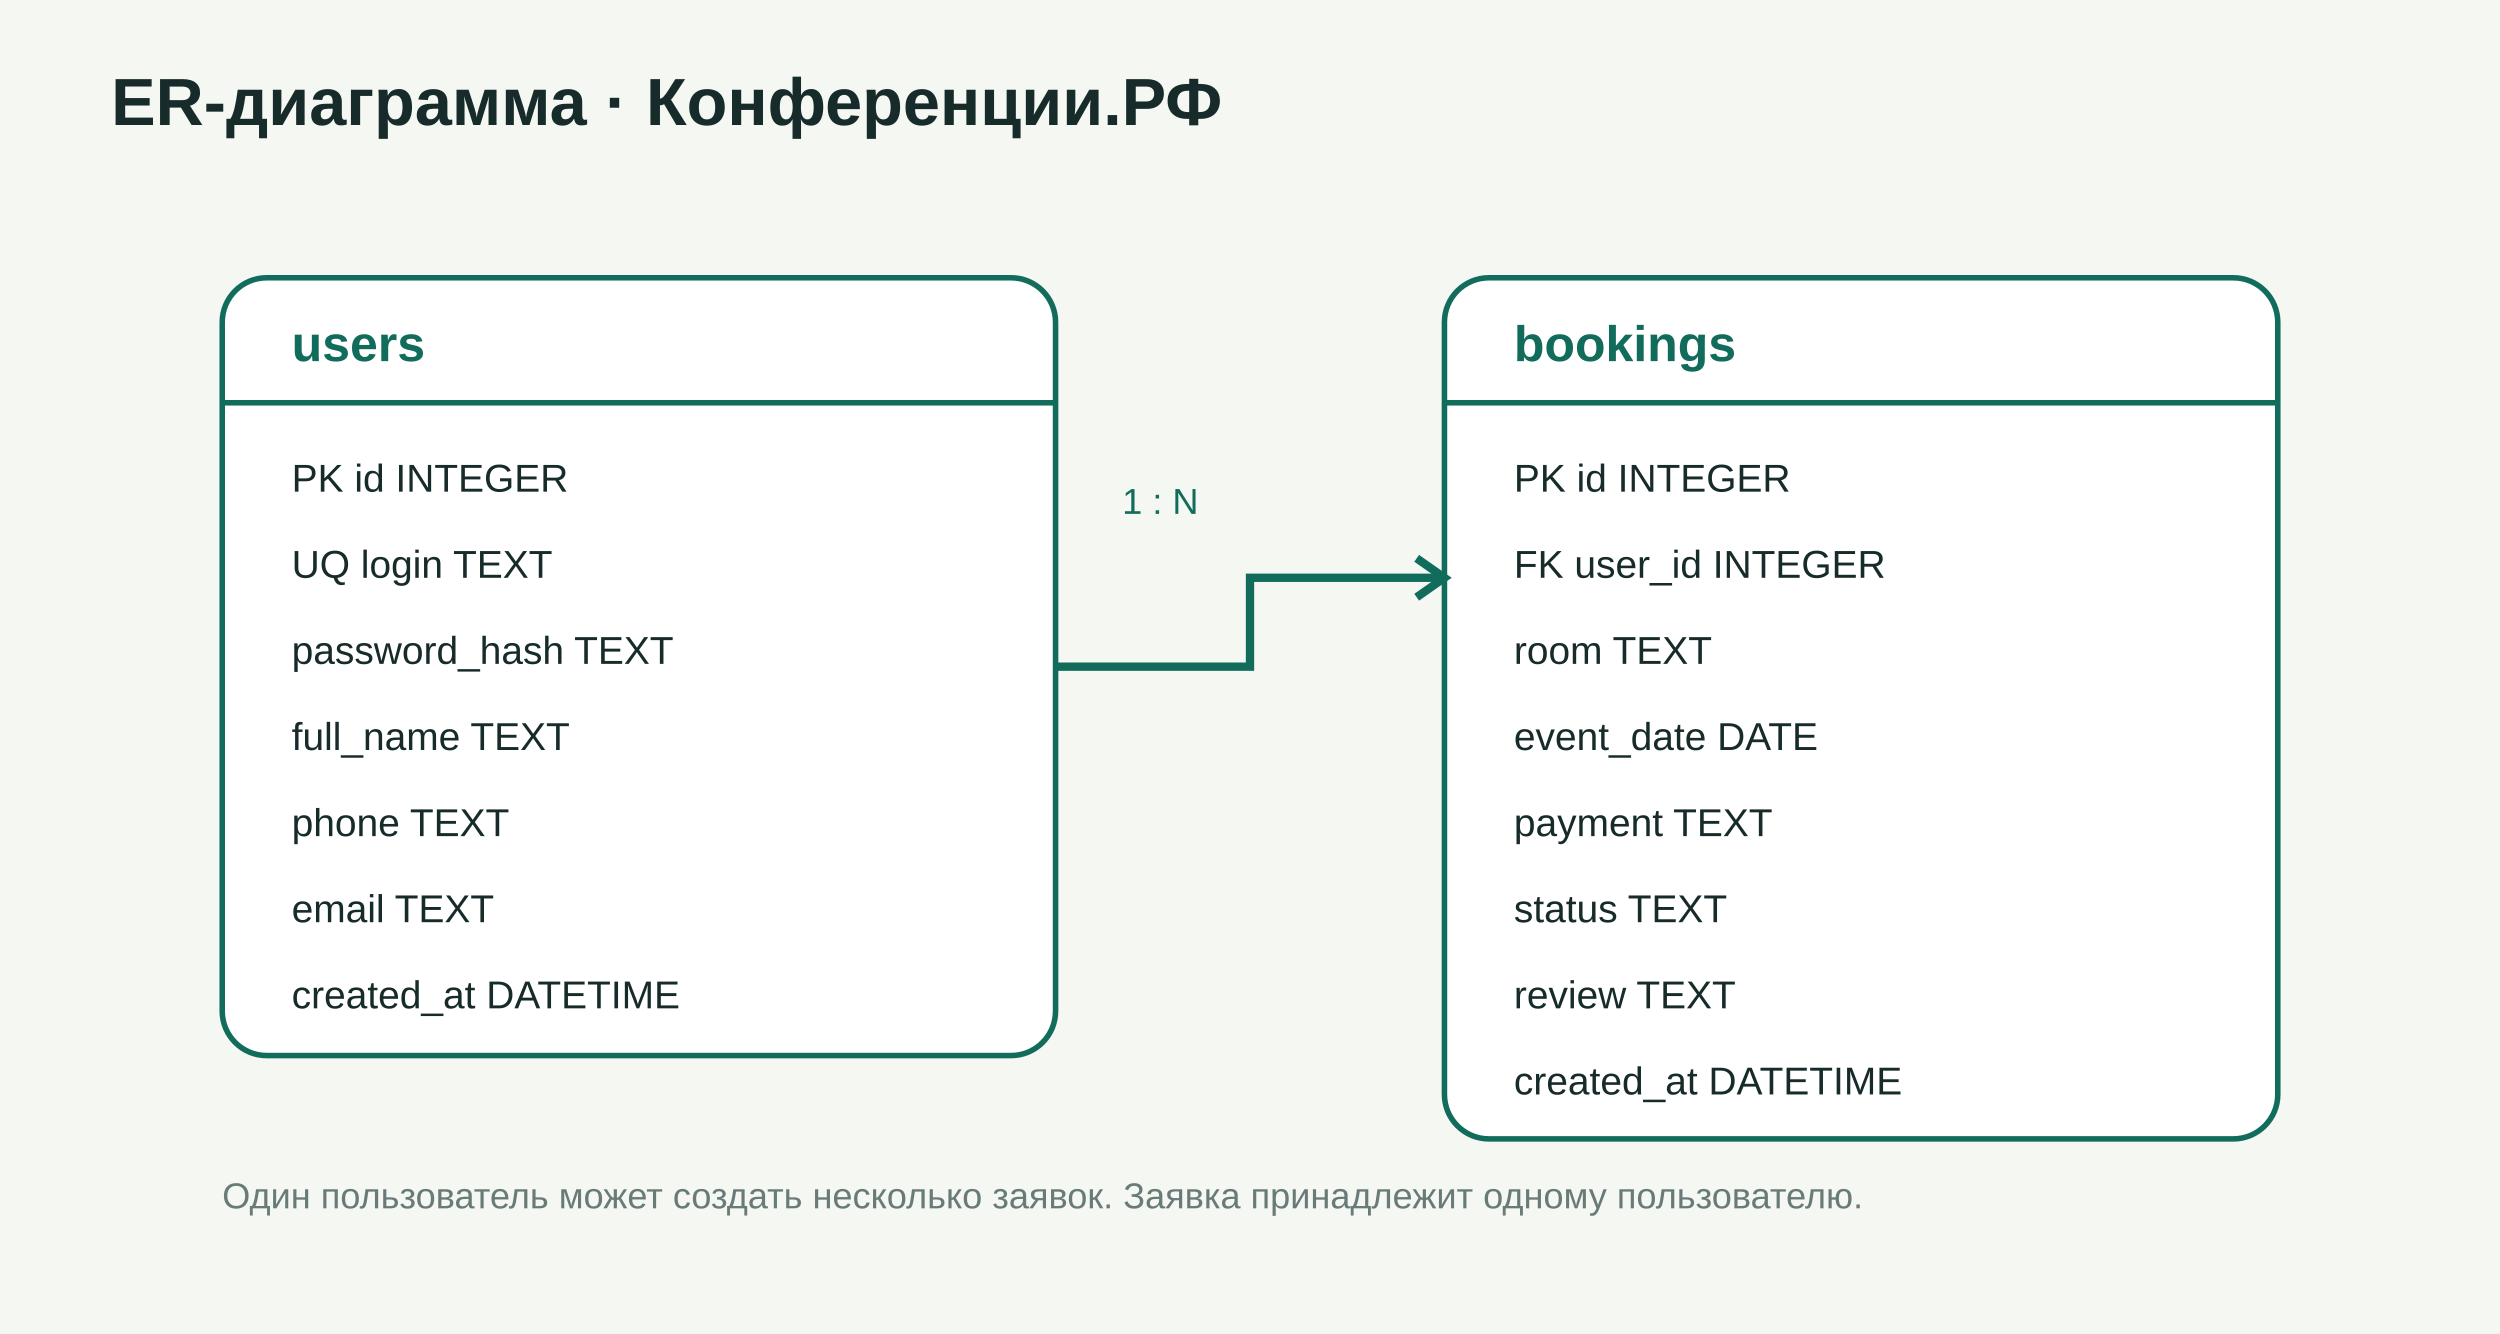
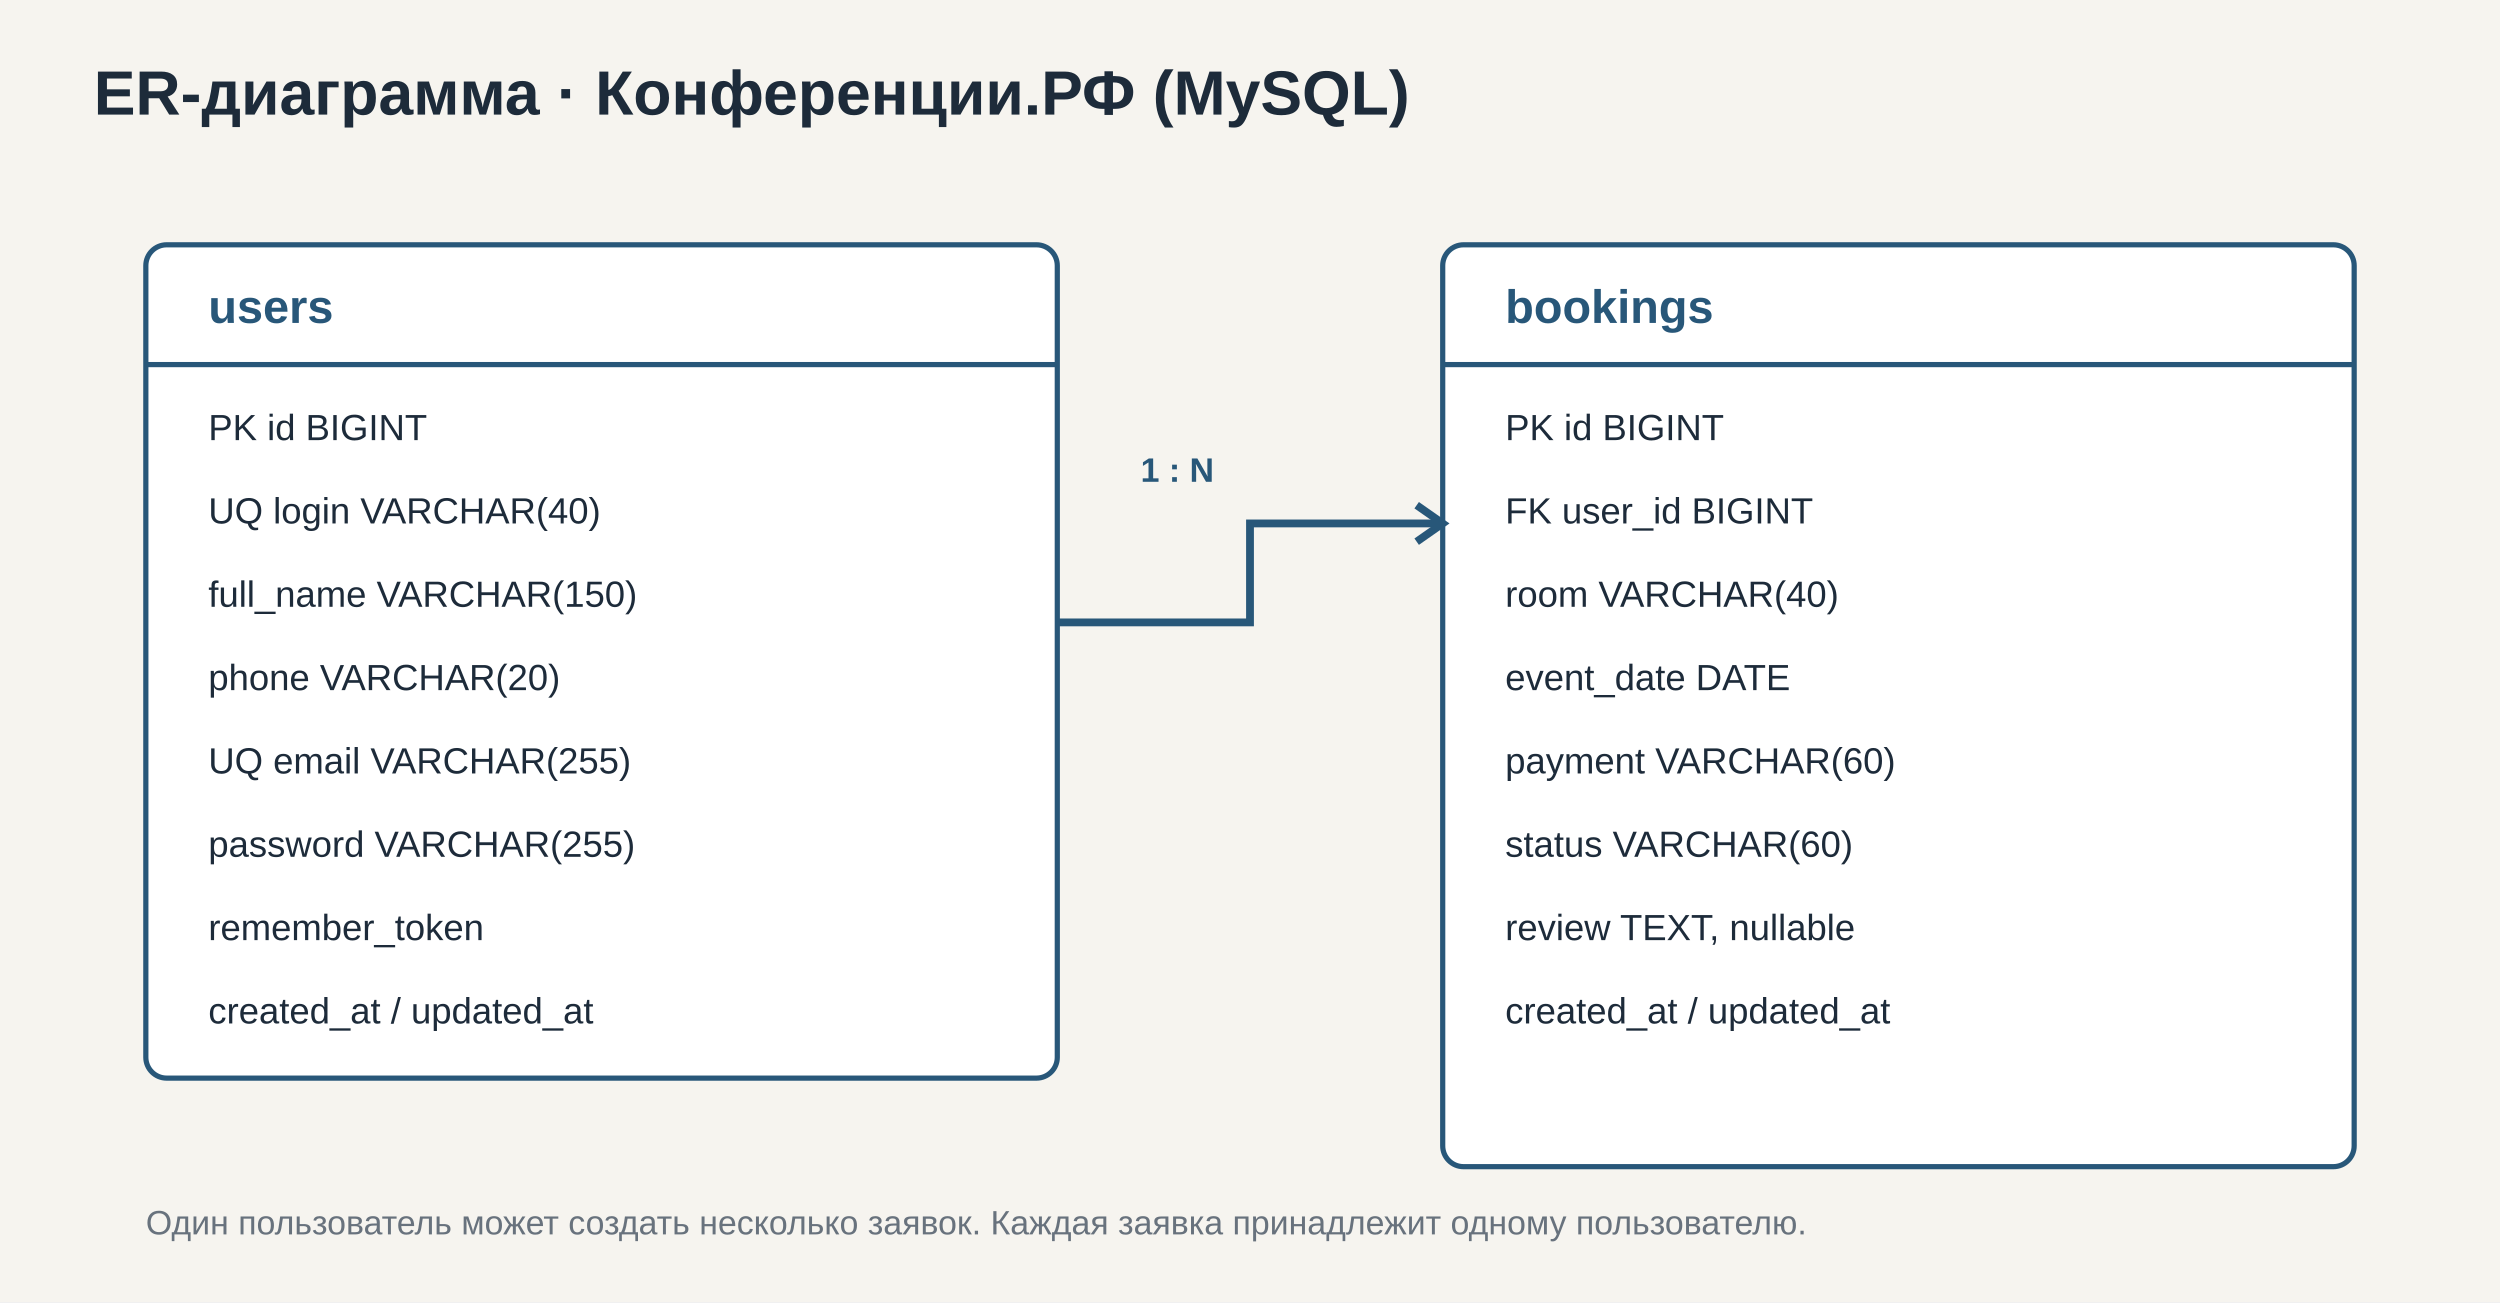
- <svg xmlns="http://www.w3.org/2000/svg" width="900" height="480" viewBox="0 0 900 480">
-   <rect width="900" height="480" fill="#f5f7f3" />
-   <text x="40" y="45" font-family="Arial" font-size="24" font-weight="700" fill="#172b2a">ER-диаграмма · Конференции.РФ</text>
-   <rect x="80" y="100" width="300" height="280" rx="16" fill="#fff" stroke="#126c5b" stroke-width="2" />
-   <path d="M80 145H380" stroke="#126c5b" stroke-width="2" />
-   <text x="105" y="130" font-family="Arial" font-size="18" font-weight="700" fill="#126c5b">users</text>
-   <g font-family="Arial" font-size="14" fill="#172b2a">
-     <text x="105" y="177">PK  id INTEGER</text>
-     <text x="105" y="208">UQ  login TEXT</text>
-     <text x="105" y="239">password_hash TEXT</text>
-     <text x="105" y="270">full_name TEXT</text>
-     <text x="105" y="301">phone TEXT</text>
-     <text x="105" y="332">email TEXT</text>
-     <text x="105" y="363">created_at DATETIME</text>
+ <svg xmlns="http://www.w3.org/2000/svg" width="960" height="500" viewBox="0 0 960 500">
+   <rect width="960" height="500" fill="#f6f4ef" />
+   <text x="36" y="44" font-family="Arial, sans-serif" font-size="24" font-weight="700" fill="#1d2b3a">ER-диаграмма · Конференции.РФ (MySQL)</text>
+   <rect x="56" y="94" width="350" height="320" rx="8" fill="#fff" stroke="#285779" stroke-width="2" />
+   <path d="M56 140H406" stroke="#285779" stroke-width="2" />
+   <text x="80" y="124" font-family="Arial, sans-serif" font-size="18" font-weight="700" fill="#285779">users</text>
+   <g font-family="Arial, sans-serif" font-size="14" fill="#1d2b3a">
+     <text x="80" y="169">PK   id BIGINT</text>
+     <text x="80" y="201">UQ   login VARCHAR(40)</text>
+     <text x="80" y="233">     full_name VARCHAR(150)</text>
+     <text x="80" y="265">     phone VARCHAR(20)</text>
+     <text x="80" y="297">UQ   email VARCHAR(255)</text>
+     <text x="80" y="329">     password VARCHAR(255)</text>
+     <text x="80" y="361">     remember_token</text>
+     <text x="80" y="393">     created_at / updated_at</text>
  </g>
-   <rect x="520" y="100" width="300" height="310" rx="16" fill="#fff" stroke="#126c5b" stroke-width="2" />
-   <path d="M520 145H820" stroke="#126c5b" stroke-width="2" />
-   <text x="545" y="130" font-family="Arial" font-size="18" font-weight="700" fill="#126c5b">bookings</text>
-   <g font-family="Arial" font-size="14" fill="#172b2a">
-     <text x="545" y="177">PK  id INTEGER</text>
-     <text x="545" y="208">FK  user_id INTEGER</text>
-     <text x="545" y="239">room TEXT</text>
-     <text x="545" y="270">event_date DATE</text>
-     <text x="545" y="301">payment TEXT</text>
-     <text x="545" y="332">status TEXT</text>
-     <text x="545" y="363">review TEXT</text>
-     <text x="545" y="394">created_at DATETIME</text>
+   <rect x="554" y="94" width="350" height="354" rx="8" fill="#fff" stroke="#285779" stroke-width="2" />
+   <path d="M554 140H904" stroke="#285779" stroke-width="2" />
+   <text x="578" y="124" font-family="Arial, sans-serif" font-size="18" font-weight="700" fill="#285779">bookings</text>
+   <g font-family="Arial, sans-serif" font-size="14" fill="#1d2b3a">
+     <text x="578" y="169">PK   id BIGINT</text>
+     <text x="578" y="201">FK   user_id BIGINT</text>
+     <text x="578" y="233">     room VARCHAR(40)</text>
+     <text x="578" y="265">     event_date DATE</text>
+     <text x="578" y="297">     payment VARCHAR(60)</text>
+     <text x="578" y="329">     status VARCHAR(60)</text>
+     <text x="578" y="361">     review TEXT, nullable</text>
+     <text x="578" y="393">     created_at / updated_at</text>
  </g>
-   <path d="M380 240H450V208H520" stroke="#126c5b" stroke-width="3" fill="none" />
-   <path d="M510 201L520 208L510 215" fill="none" stroke="#126c5b" stroke-width="3" />
-   <text x="404" y="185" font-family="Arial" font-size="13" fill="#126c5b">1 : N</text>
-   <text x="80" y="435" font-family="Arial" font-size="13" fill="#697b78">Один пользователь может создать несколько заявок. Заявка принадлежит одному пользователю.</text>
+   <path d="M406 239H480V201H554" stroke="#285779" stroke-width="3" fill="none" />
+   <path d="M544 194L554 201L544 208" stroke="#285779" stroke-width="3" fill="none" />
+   <text x="438" y="185" font-family="Arial, sans-serif" font-size="13" font-weight="700" fill="#285779">1 : N</text>
+   <text x="56" y="474" font-family="Arial, sans-serif" font-size="13" fill="#68727d">Один пользователь может создать несколько заявок. Каждая заявка принадлежит одному пользователю.</text>
</svg>
